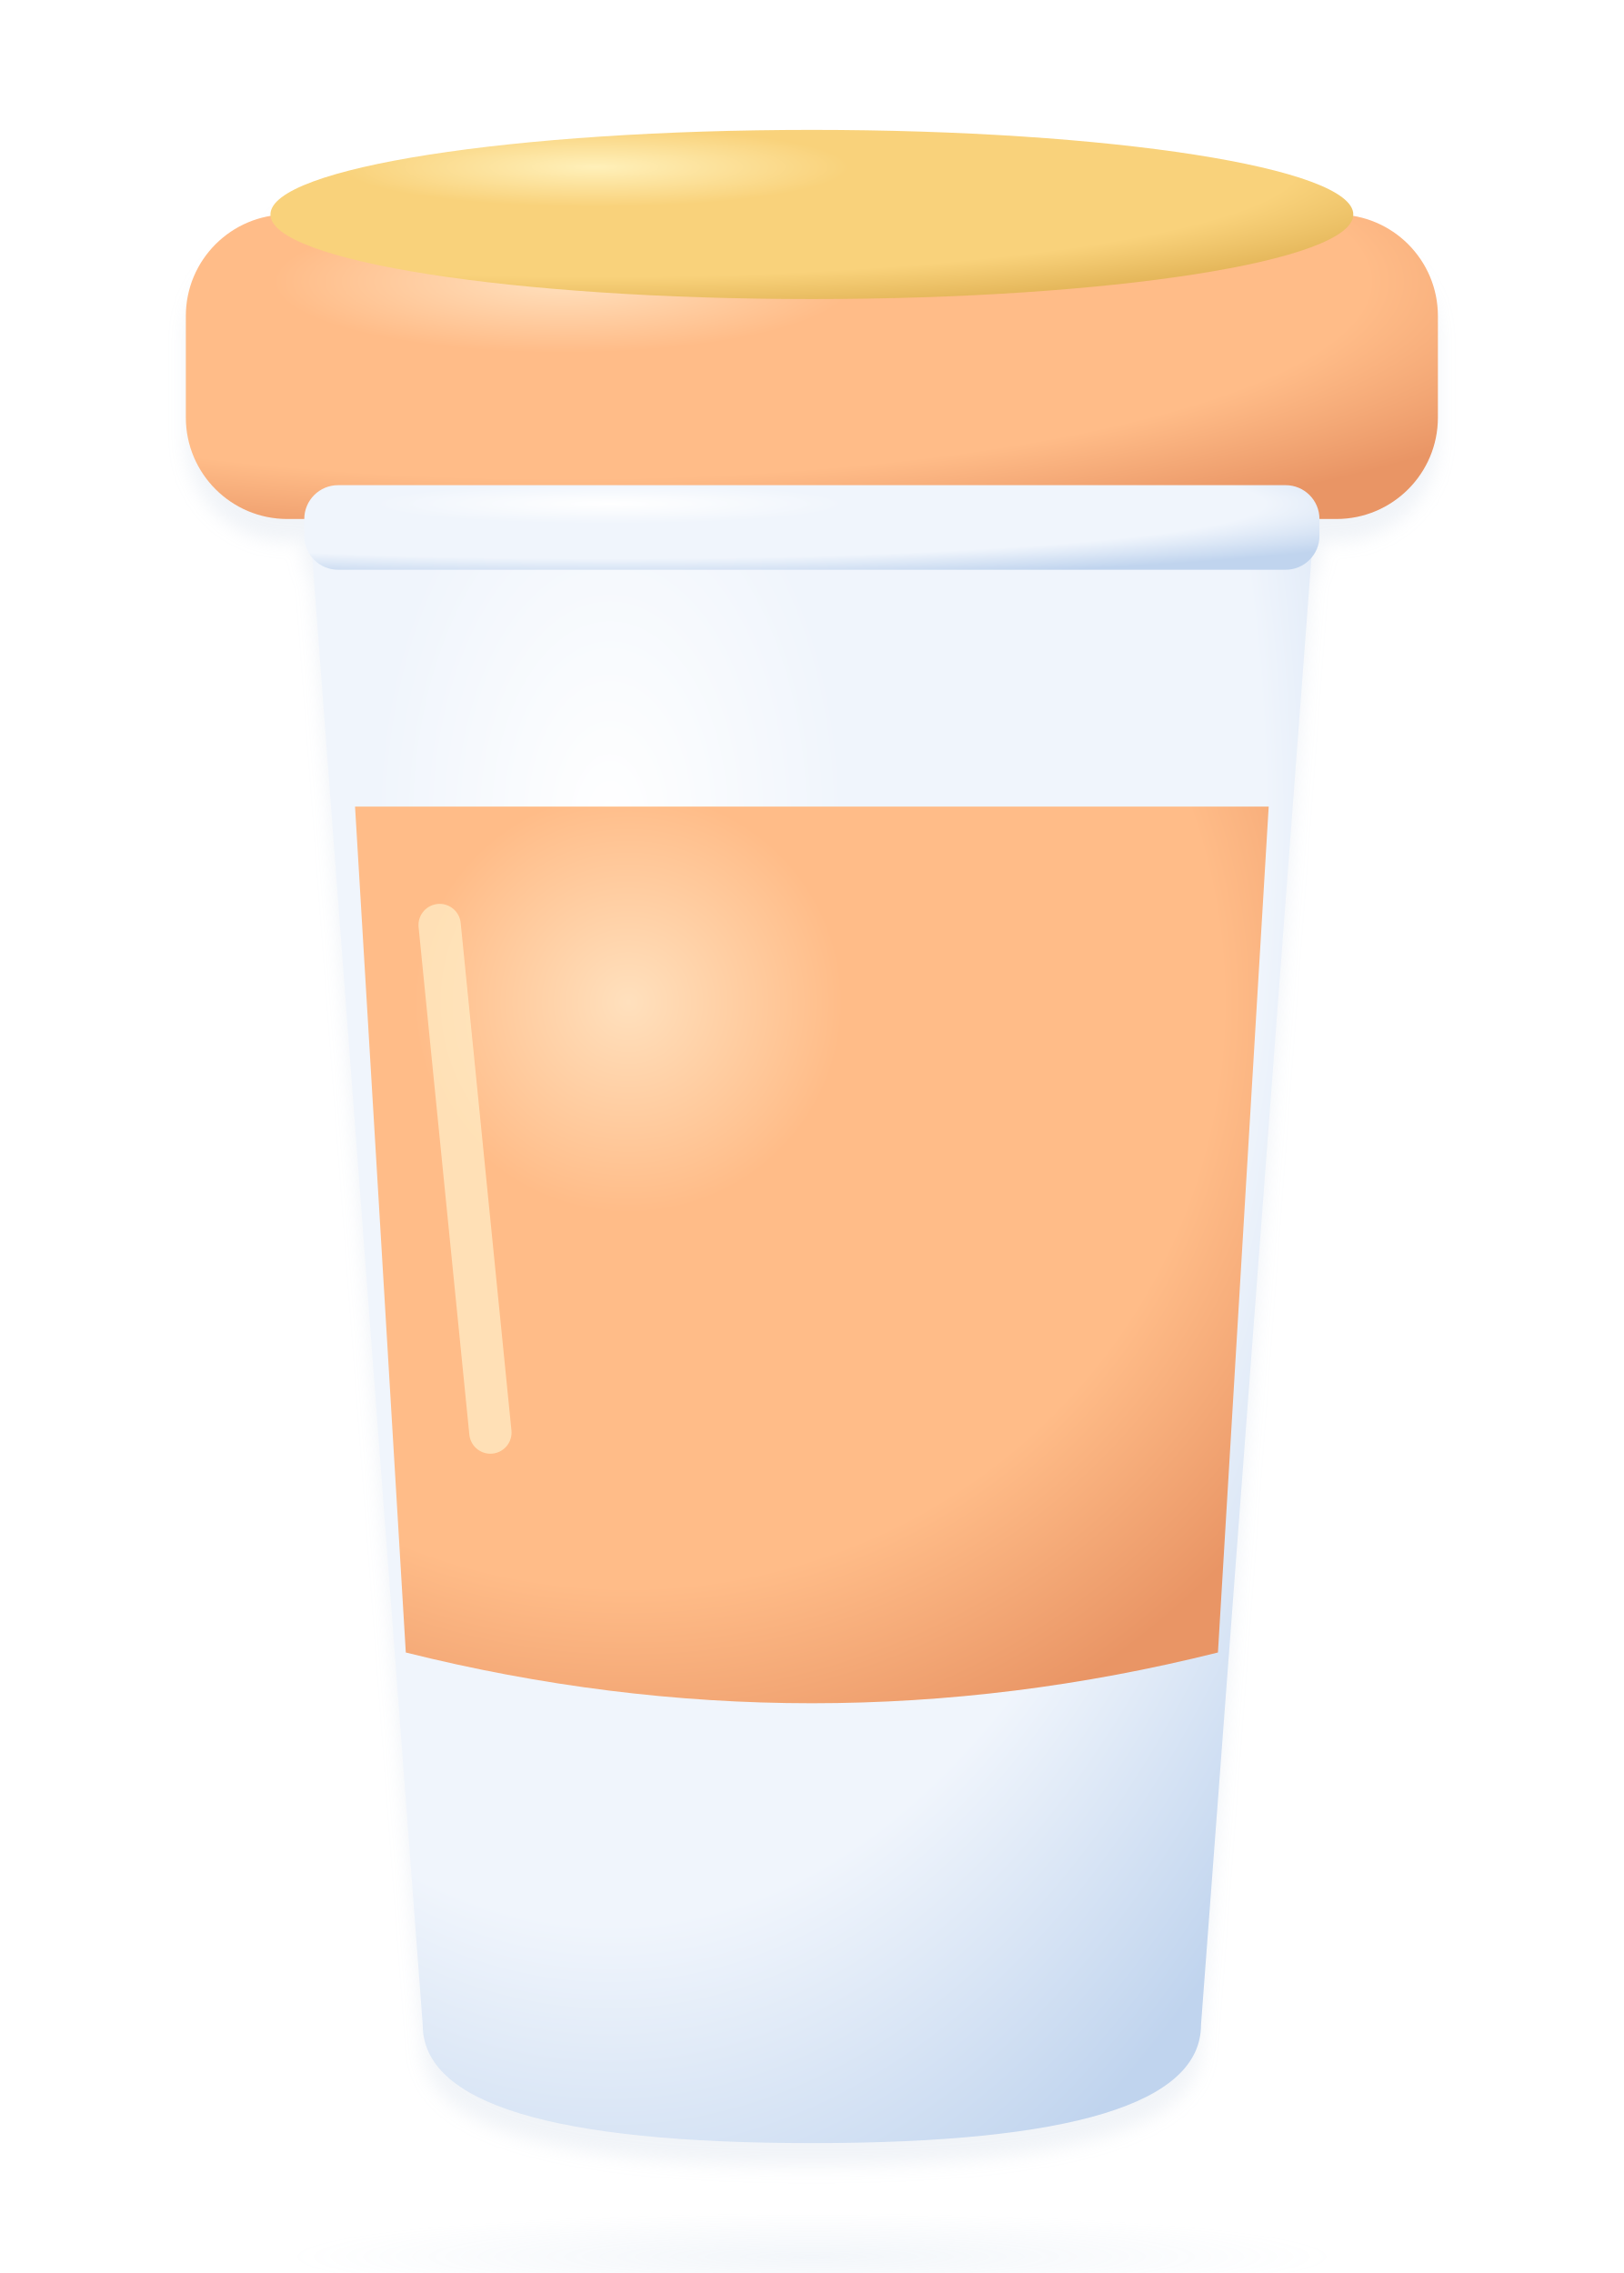
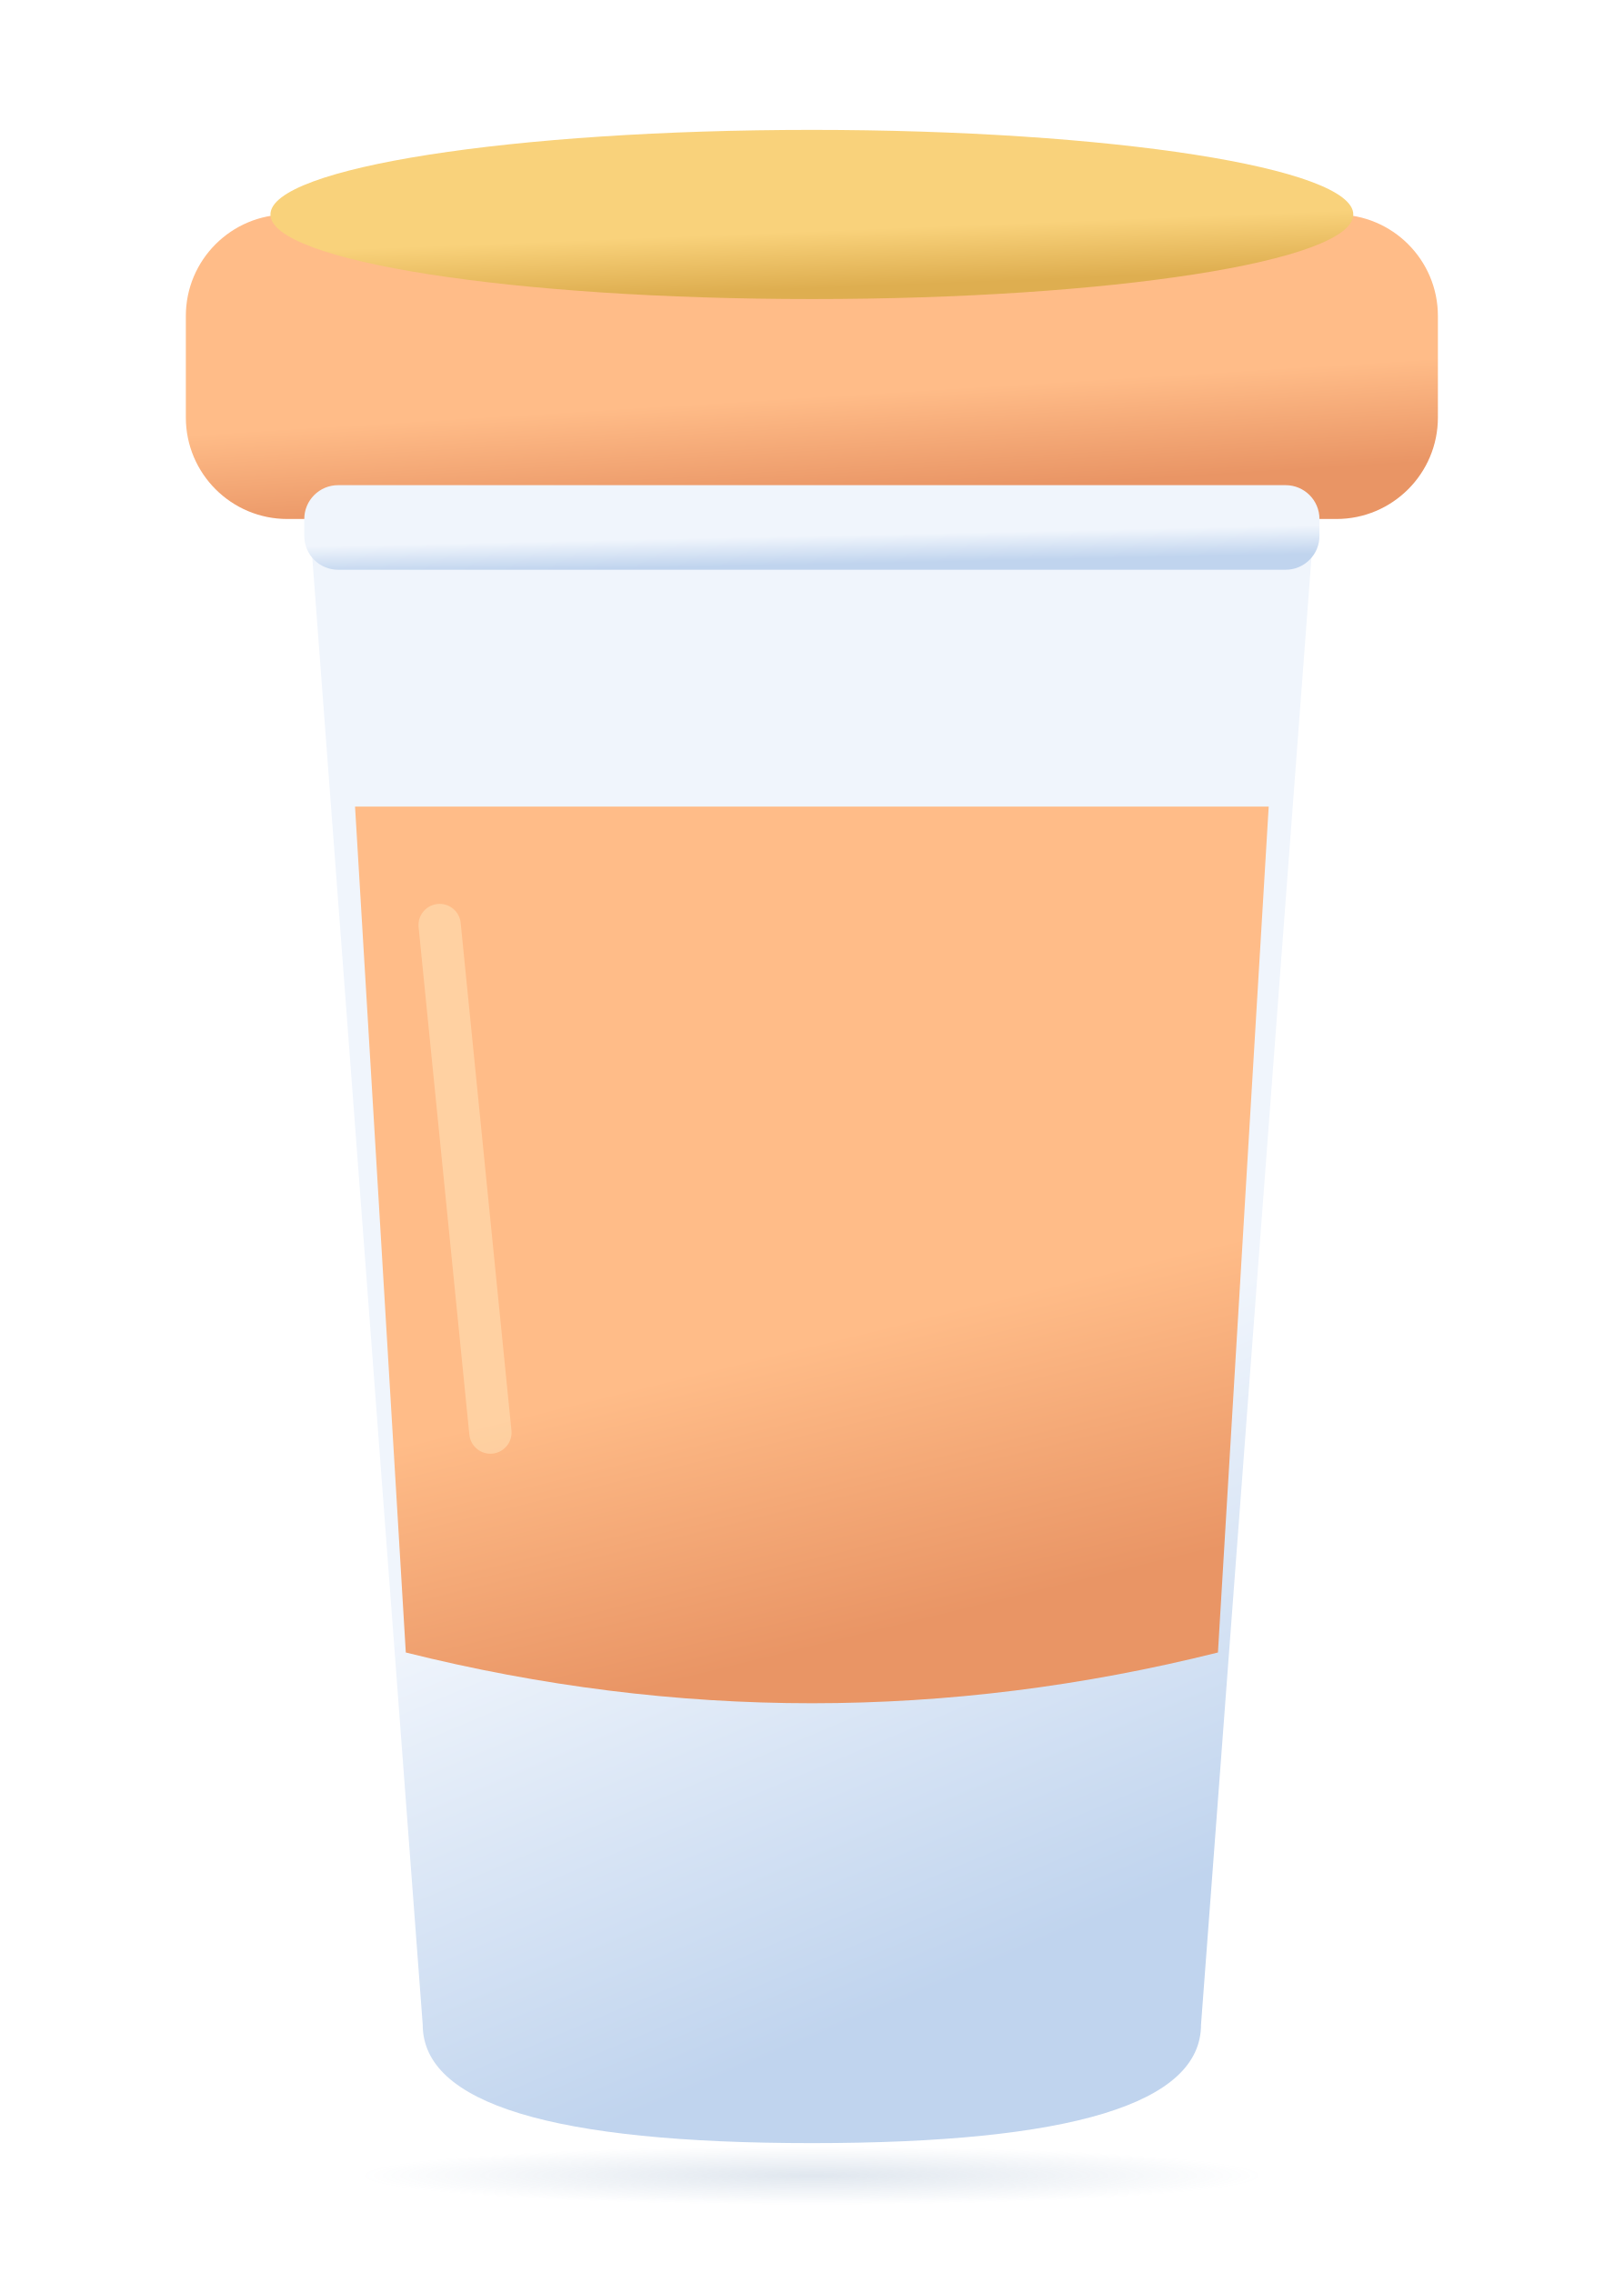
<svg xmlns="http://www.w3.org/2000/svg" viewBox="0 0 100 140" width="100" height="140" preserveAspectRatio="xMidYMid meet">
  <defs>
-     <radialGradient id="white" cx="30%" cy="22%" r="90%">
-       <stop stop-color="#ffffff" />
-       <stop offset=".26" stop-color="#f0f5fc" />
-       <stop offset=".72" stop-color="#f0f5fc" />
+     <linearGradient id="white" x1="0" y1="0" x2=".25" y2="1">
+       <stop stop-color="#f0f5fc" />
+       <stop offset=".68" stop-color="#f0f5fc" />
      <stop offset="1" stop-color="#c0d4ee" />
+     </linearGradient>
+     <linearGradient id="orange" x1="0" y1="0" x2=".25" y2="1">
+       <stop stop-color="#ffbc88" />
+       <stop offset=".68" stop-color="#ffbc88" />
+       <stop offset="1" stop-color="#e99565" />
+     </linearGradient>
+     <linearGradient id="gold" x1="0" y1="0" x2=".25" y2="1">
+       <stop stop-color="#f9d27b" />
+       <stop offset=".68" stop-color="#f9d27b" />
+       <stop offset="1" stop-color="#deae50" />
+     </linearGradient>
+     <radialGradient id="floor-shadow">
+       <stop stop-color="#6486ad" stop-opacity=".2" />
+       <stop offset=".5" stop-color="#6486ad" stop-opacity=".1" />
+       <stop offset="1" stop-color="#6486ad" stop-opacity="0" />
    </radialGradient>
-     <radialGradient id="orange" cx="30%" cy="22%" r="90%">
-       <stop stop-color="#ffe0bd" />
-       <stop offset=".26" stop-color="#ffbc88" />
-       <stop offset=".72" stop-color="#ffbc88" />
-       <stop offset="1" stop-color="#e99565" />
-     </radialGradient>
-     <radialGradient id="gold" cx="30%" cy="22%" r="90%">
-       <stop stop-color="#fff0b9" />
-       <stop offset=".26" stop-color="#f9d27b" />
-       <stop offset=".72" stop-color="#f9d27b" />
-       <stop offset="1" stop-color="#deae50" />
-     </radialGradient>
-     <radialGradient id="floor-shadow">
-       <stop stop-color="#9db9d8" stop-opacity=".12" />
-       <stop offset=".6" stop-color="#9db9d8" stop-opacity=".05" />
-       <stop offset="1" stop-color="#9db9d8" stop-opacity="0" />
-     </radialGradient>
-     <filter id="object-shadow" filterUnits="userSpaceOnUse" x="-10" y="-10" width="120" height="164" color-interpolation-filters="sRGB">
-       <feGaussianBlur in="SourceAlpha" stdDeviation=".55" result="soft-shadow" />
-       <feOffset in="soft-shadow" dy="1.4" result="offset-shadow" />
-       <feFlood flood-color="#96acce" flood-opacity=".14" />
-       <feComposite in2="offset-shadow" operator="in" />
-       <feMerge>
-         <feMergeNode />
-         <feMergeNode in="SourceGraphic" />
-       </feMerge>
-     </filter>
  </defs>
-   <ellipse cx="50.0" cy="139" rx="32.0" ry="2.7" fill="url(#floor-shadow)" />
-   <g filter="url(#object-shadow)">
-     <g id="item-model" transform="translate(-2.10084 -4.504202) scale(1.042017)">
-       <path d="M20 31 H80 L73 124 Q73 131 50 131 Q27 131 27 124Z" fill="url(#white)" />
-       <path d="M23 52 H77 L74 102 Q50 108 26 102Z" fill="url(#orange)" />
-       <rect x="13" y="17" width="74" height="18" rx="6" fill="url(#orange)" />
-       <ellipse cx="50" cy="17" rx="32" ry="5" fill="url(#gold)" />
-       <rect x="20" y="33" width="60" height="5" rx="2" fill="url(#white)" />
-       <path d="M28 59 L31 89" fill="none" stroke="#fff0c9" stroke-width="2.5" stroke-linecap="round" stroke-linejoin="round" opacity=".7" />
-     </g>
+   <ellipse cx="50.0" cy="134" rx="28" ry="1.8" fill="url(#floor-shadow)" />
+   <g id="item-model" transform="translate(-2.10084 -4.504202) scale(1.042017)">
+     <path d="M20 31 H80 L73 124 Q73 131 50 131 Q27 131 27 124Z" fill="url(#white)" />
+     <path d="M23 52 H77 L74 102 Q50 108 26 102Z" fill="url(#orange)" />
+     <rect x="13" y="17" width="74" height="18" rx="6" fill="url(#orange)" />
+     <ellipse cx="50" cy="17" rx="32" ry="5" fill="url(#gold)" />
+     <rect x="20" y="33" width="60" height="5" rx="2" fill="url(#white)" />
+     <path d="M28 59 L31 89" fill="none" stroke="#fff0c9" stroke-width="2.5" stroke-linecap="round" stroke-linejoin="round" opacity=".4" />
  </g>
</svg>
